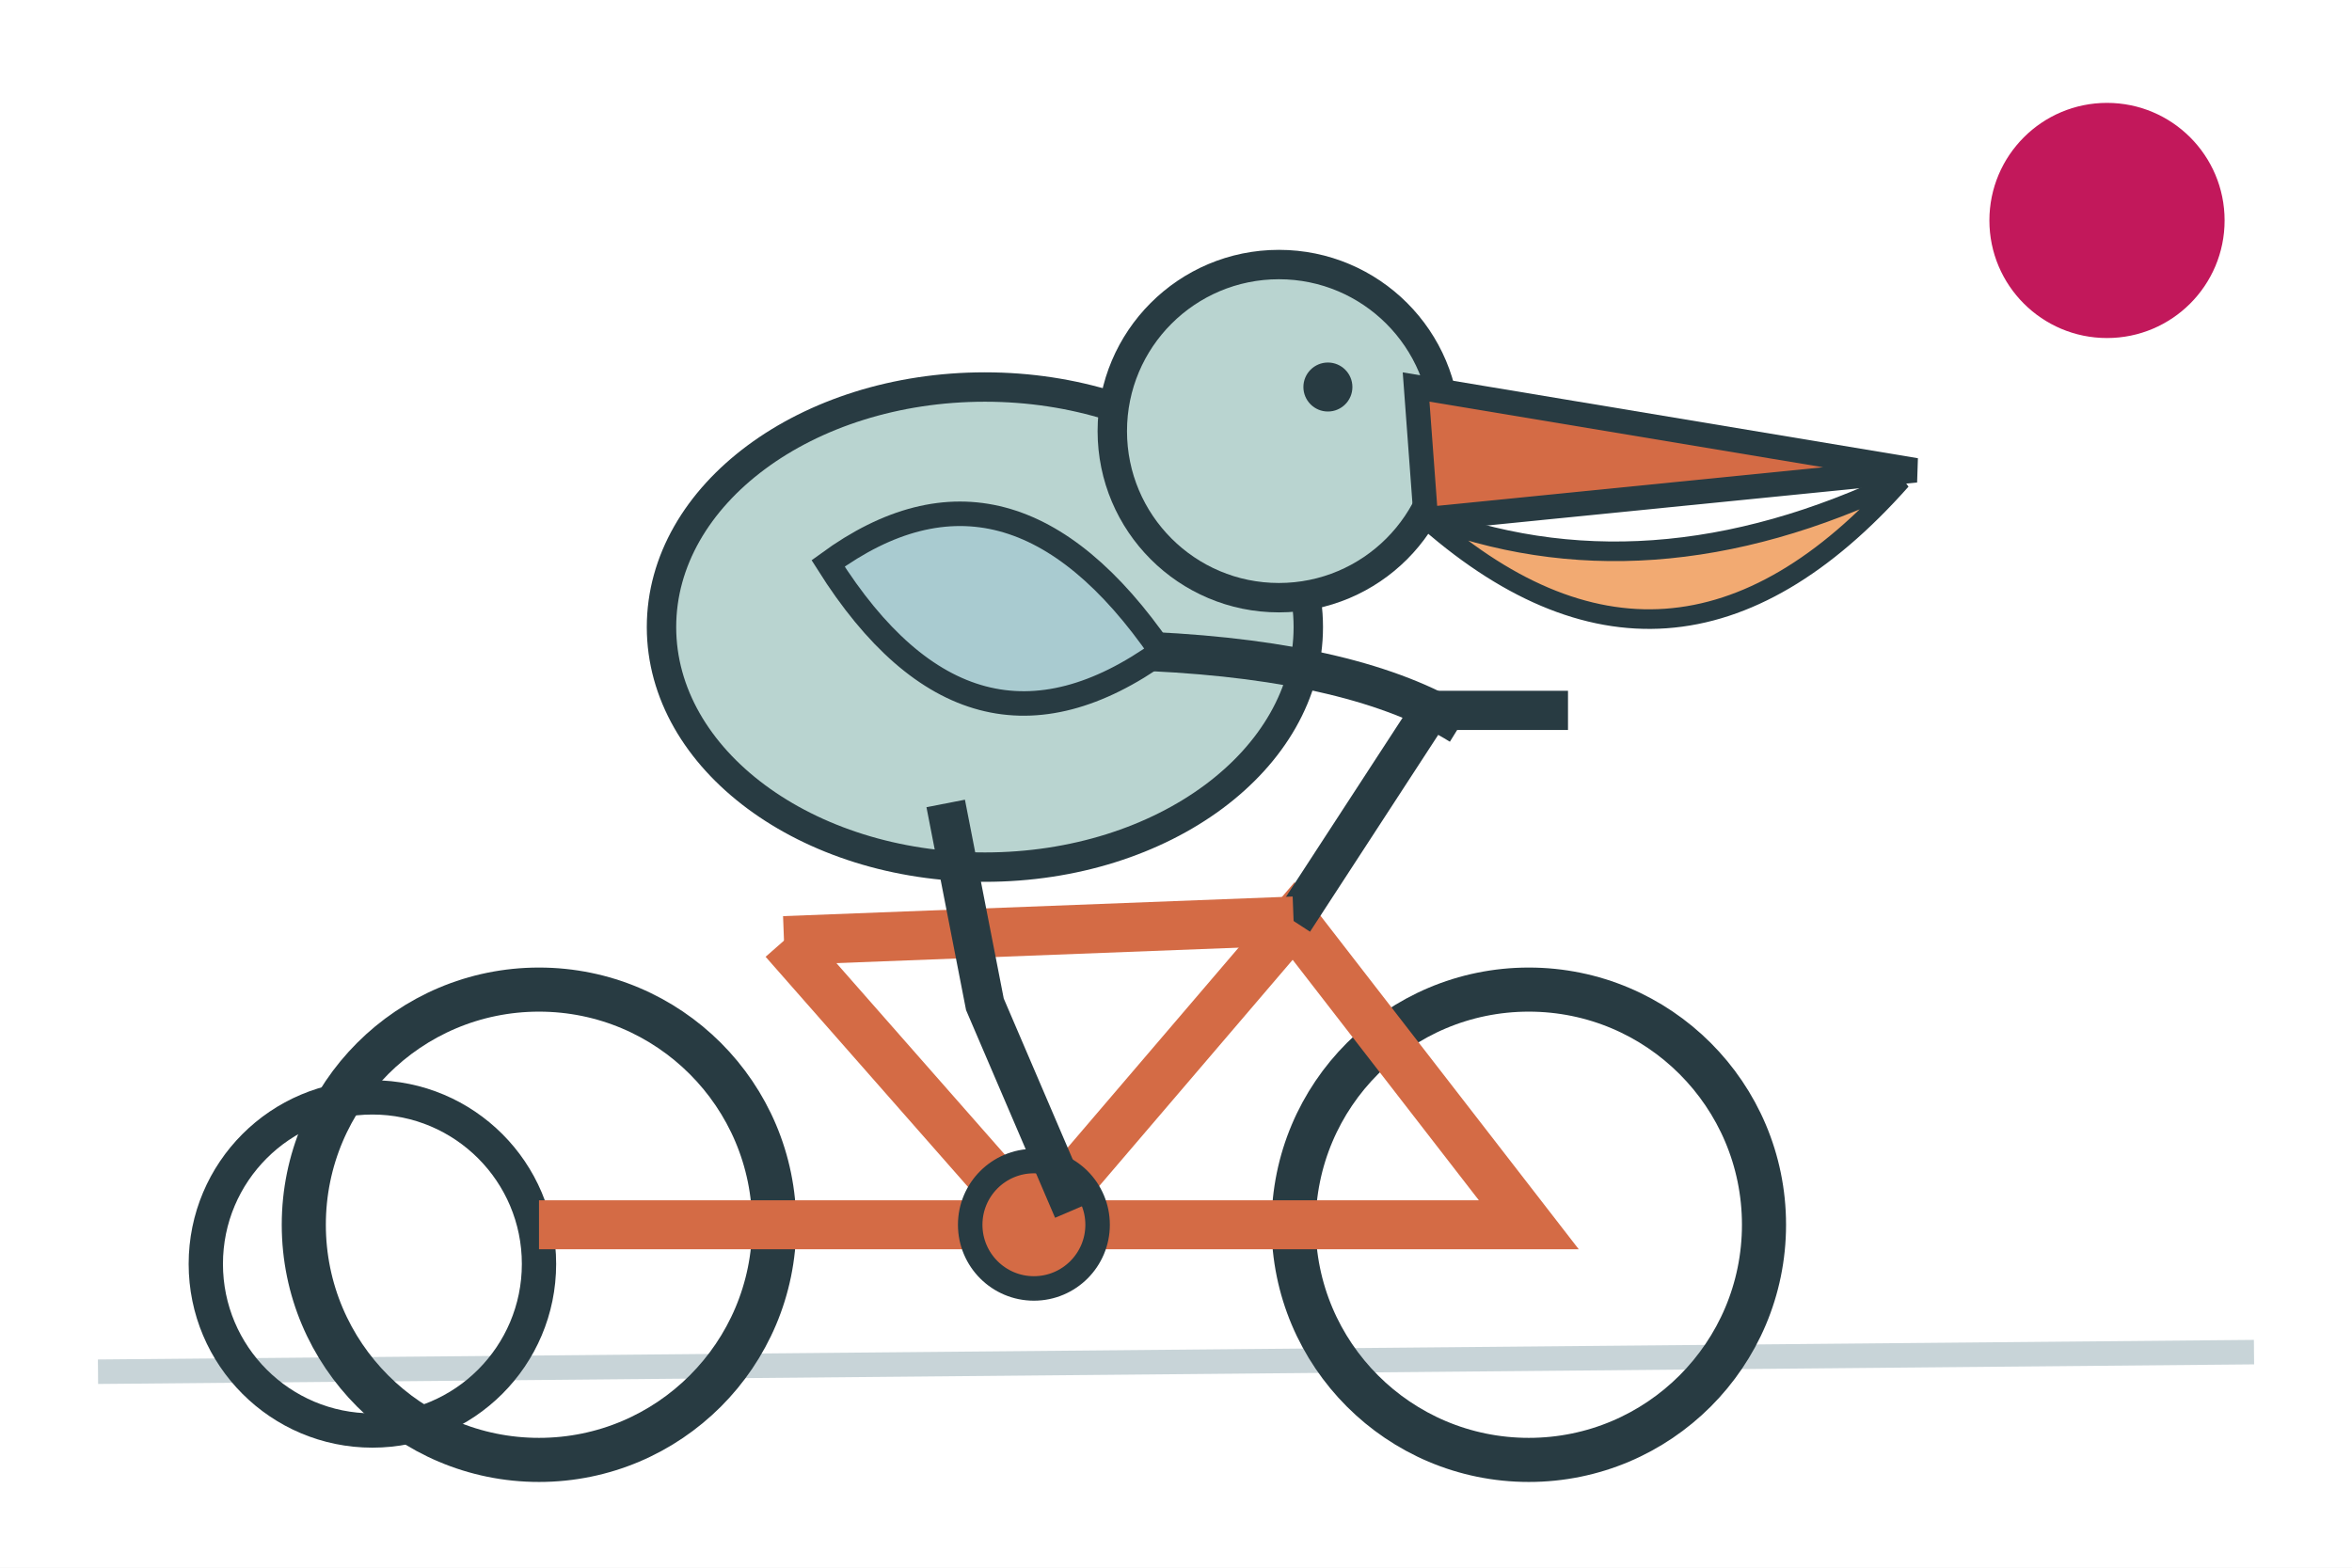
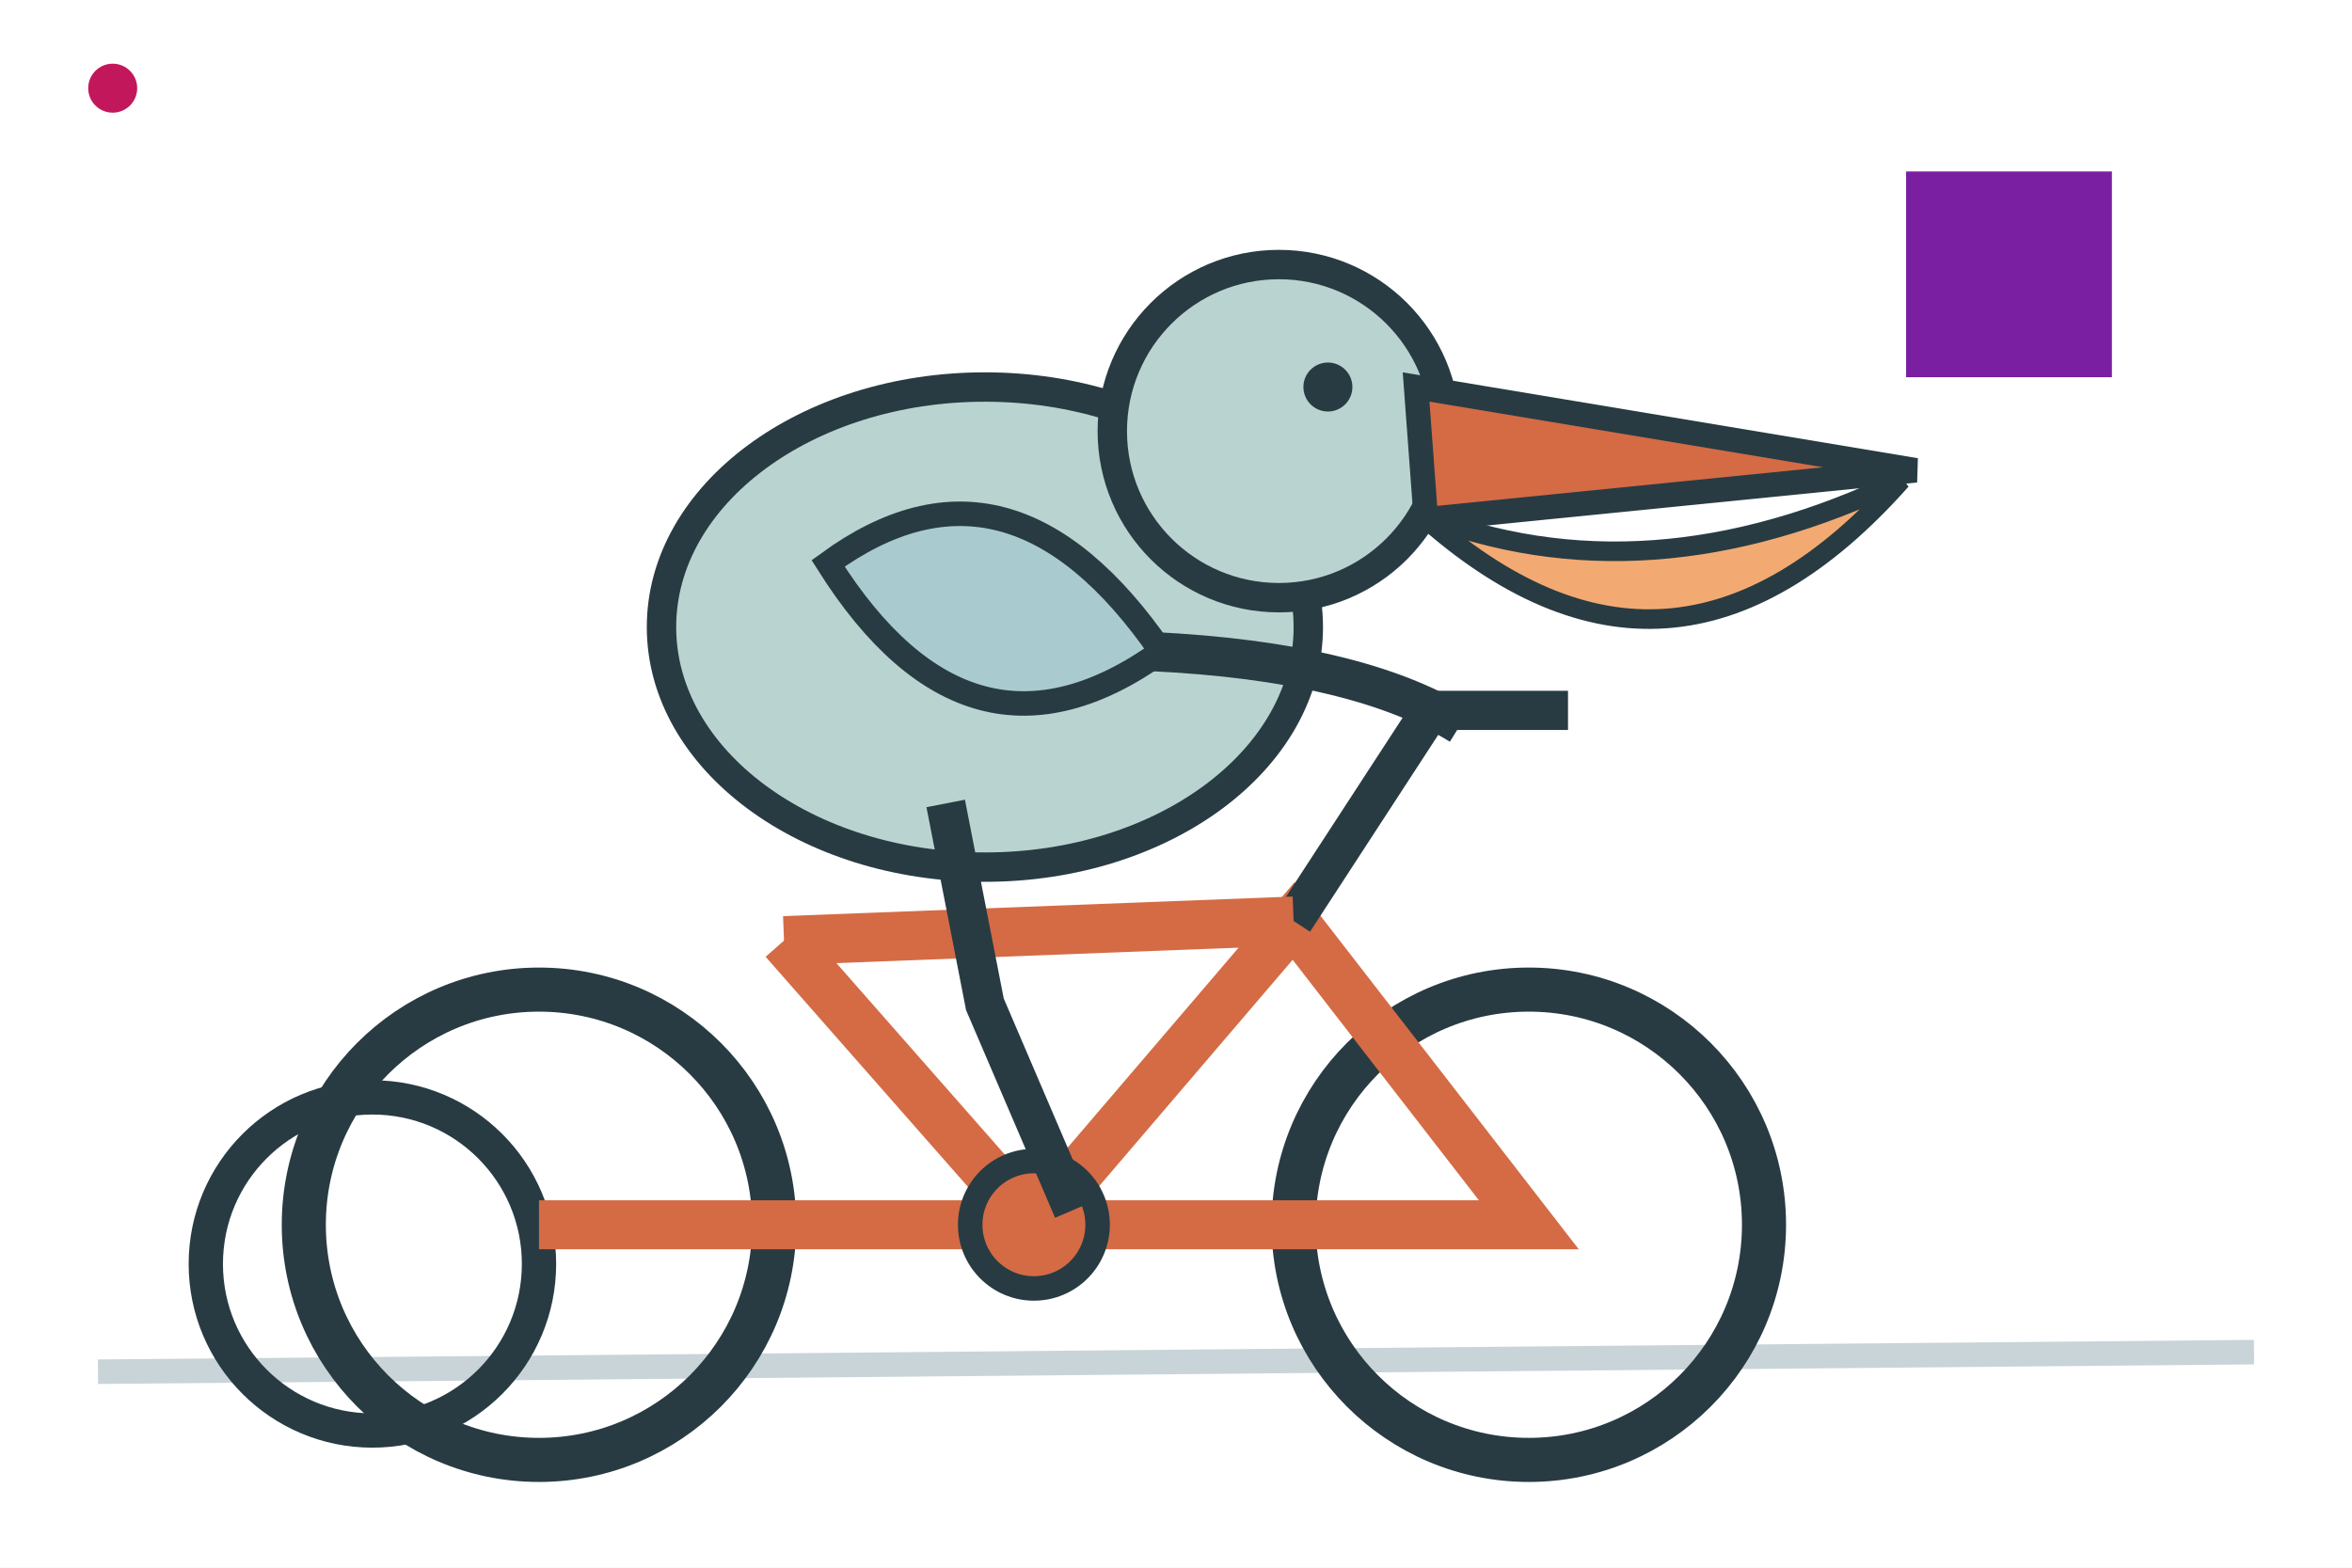
<svg xmlns="http://www.w3.org/2000/svg" width="480" height="320" viewBox="0 0 480 320">
  <rect width="480" height="320" fill="#ffffff" />
  <path data-role="ground" d="M20 280 L460 276" stroke="#c8d4d8" stroke-width="5" />
  <circle data-role="front-wheel" cx="312" cy="250" r="48" fill="none" stroke="#283b42" stroke-width="9" />
  <circle data-role="rear-wheel" cx="110" cy="250" r="48" fill="none" stroke="#283b42" stroke-width="9" />
  <circle data-role="auxiliary-wheel" cx="76" cy="258" r="34" fill="none" stroke="#283b42" stroke-width="7" />
  <path data-role="frame" d="M110 250 L211 250 L264 188 L312 250 L211 250 L160 192" fill="none" stroke="#d46b45" stroke-width="10" />
  <path data-role="handlebar" d="M264 188 L292 145 L320 145" fill="none" stroke="#283b42" stroke-width="8" />
  <circle data-role="pedal" cx="211" cy="250" r="13" fill="#d46b45" stroke="#283b42" stroke-width="5" />
  <path data-role="frame-brace" d="M160 192 L264 188" stroke="#d46b45" stroke-width="10" />
  <ellipse data-role="animal body pelican" cx="201" cy="128" rx="66" ry="49" fill="#b9d4d0" stroke="#283b42" stroke-width="6" />
  <circle data-role="animal head" cx="261" cy="88" r="34" fill="#b9d4d0" stroke="#283b42" stroke-width="6" />
  <path data-role="bill" d="M289 79 L391 96 L291 106 Z" fill="#d46b45" stroke="#283b42" stroke-width="5" />
  <circle data-role="eye" cx="271" cy="79" r="5" fill="#283b42" />
  <path data-role="gular pouch" d="M290 105 Q341 151 388 98 Q336 123 290 105 Z" fill="#f2aa72" stroke="#283b42" stroke-width="4" />
  <path data-role="wing" d="M169 115 Q206 88 237 133 Q198 161 169 115 Z" fill="#a9cbd0" stroke="#283b42" stroke-width="5" />
  <path data-role="foot pedal contact" d="M193 164 L201 205 L219 247" fill="none" stroke="#283b42" stroke-width="8" />
  <path data-role="riding grip contact" d="M235 133 Q277 135 298 148" fill="none" stroke="#283b42" stroke-width="8" />
-   <circle data-role="over-edit" cx="430" cy="45" r="24" fill="#c2185b" />
+   <circle data-role="diagnostic-over-edit" cx="23" cy="18" r="5" fill="#c2185b" />
+   <rect data-role="unrelated-over-edit" x="389" y="35" width="42" height="42" fill="#7b1fa2" />
</svg>
